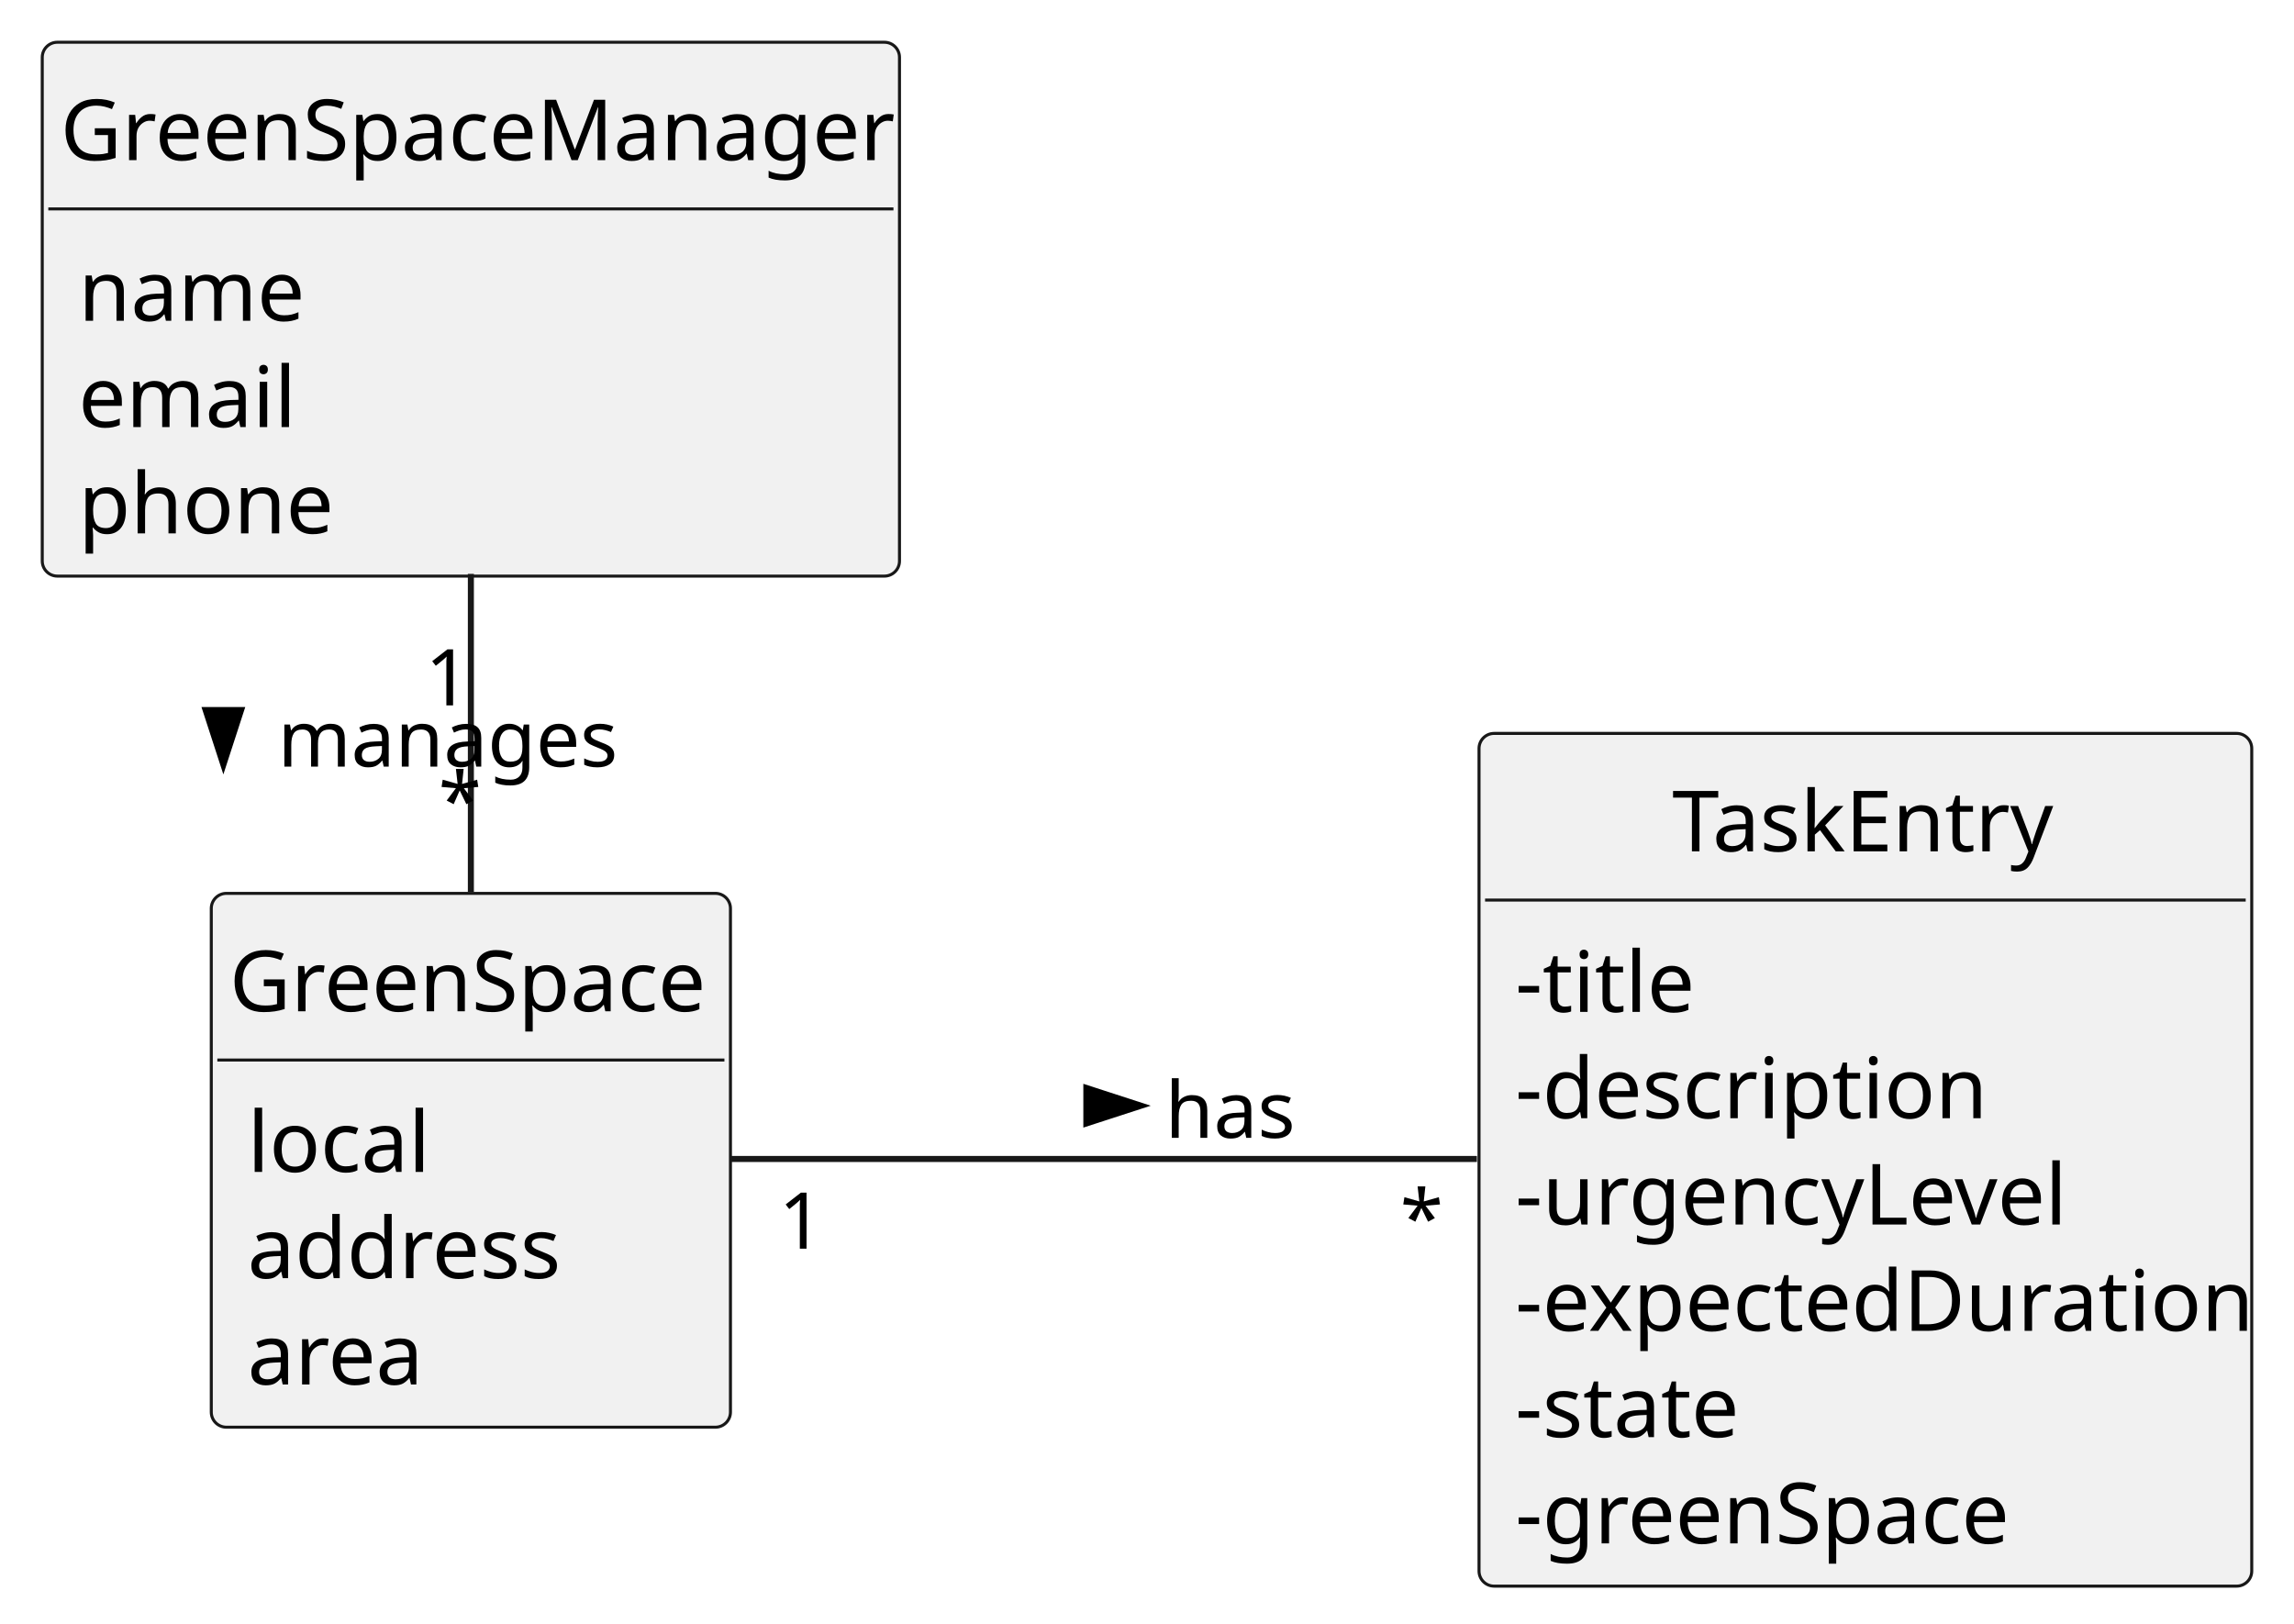
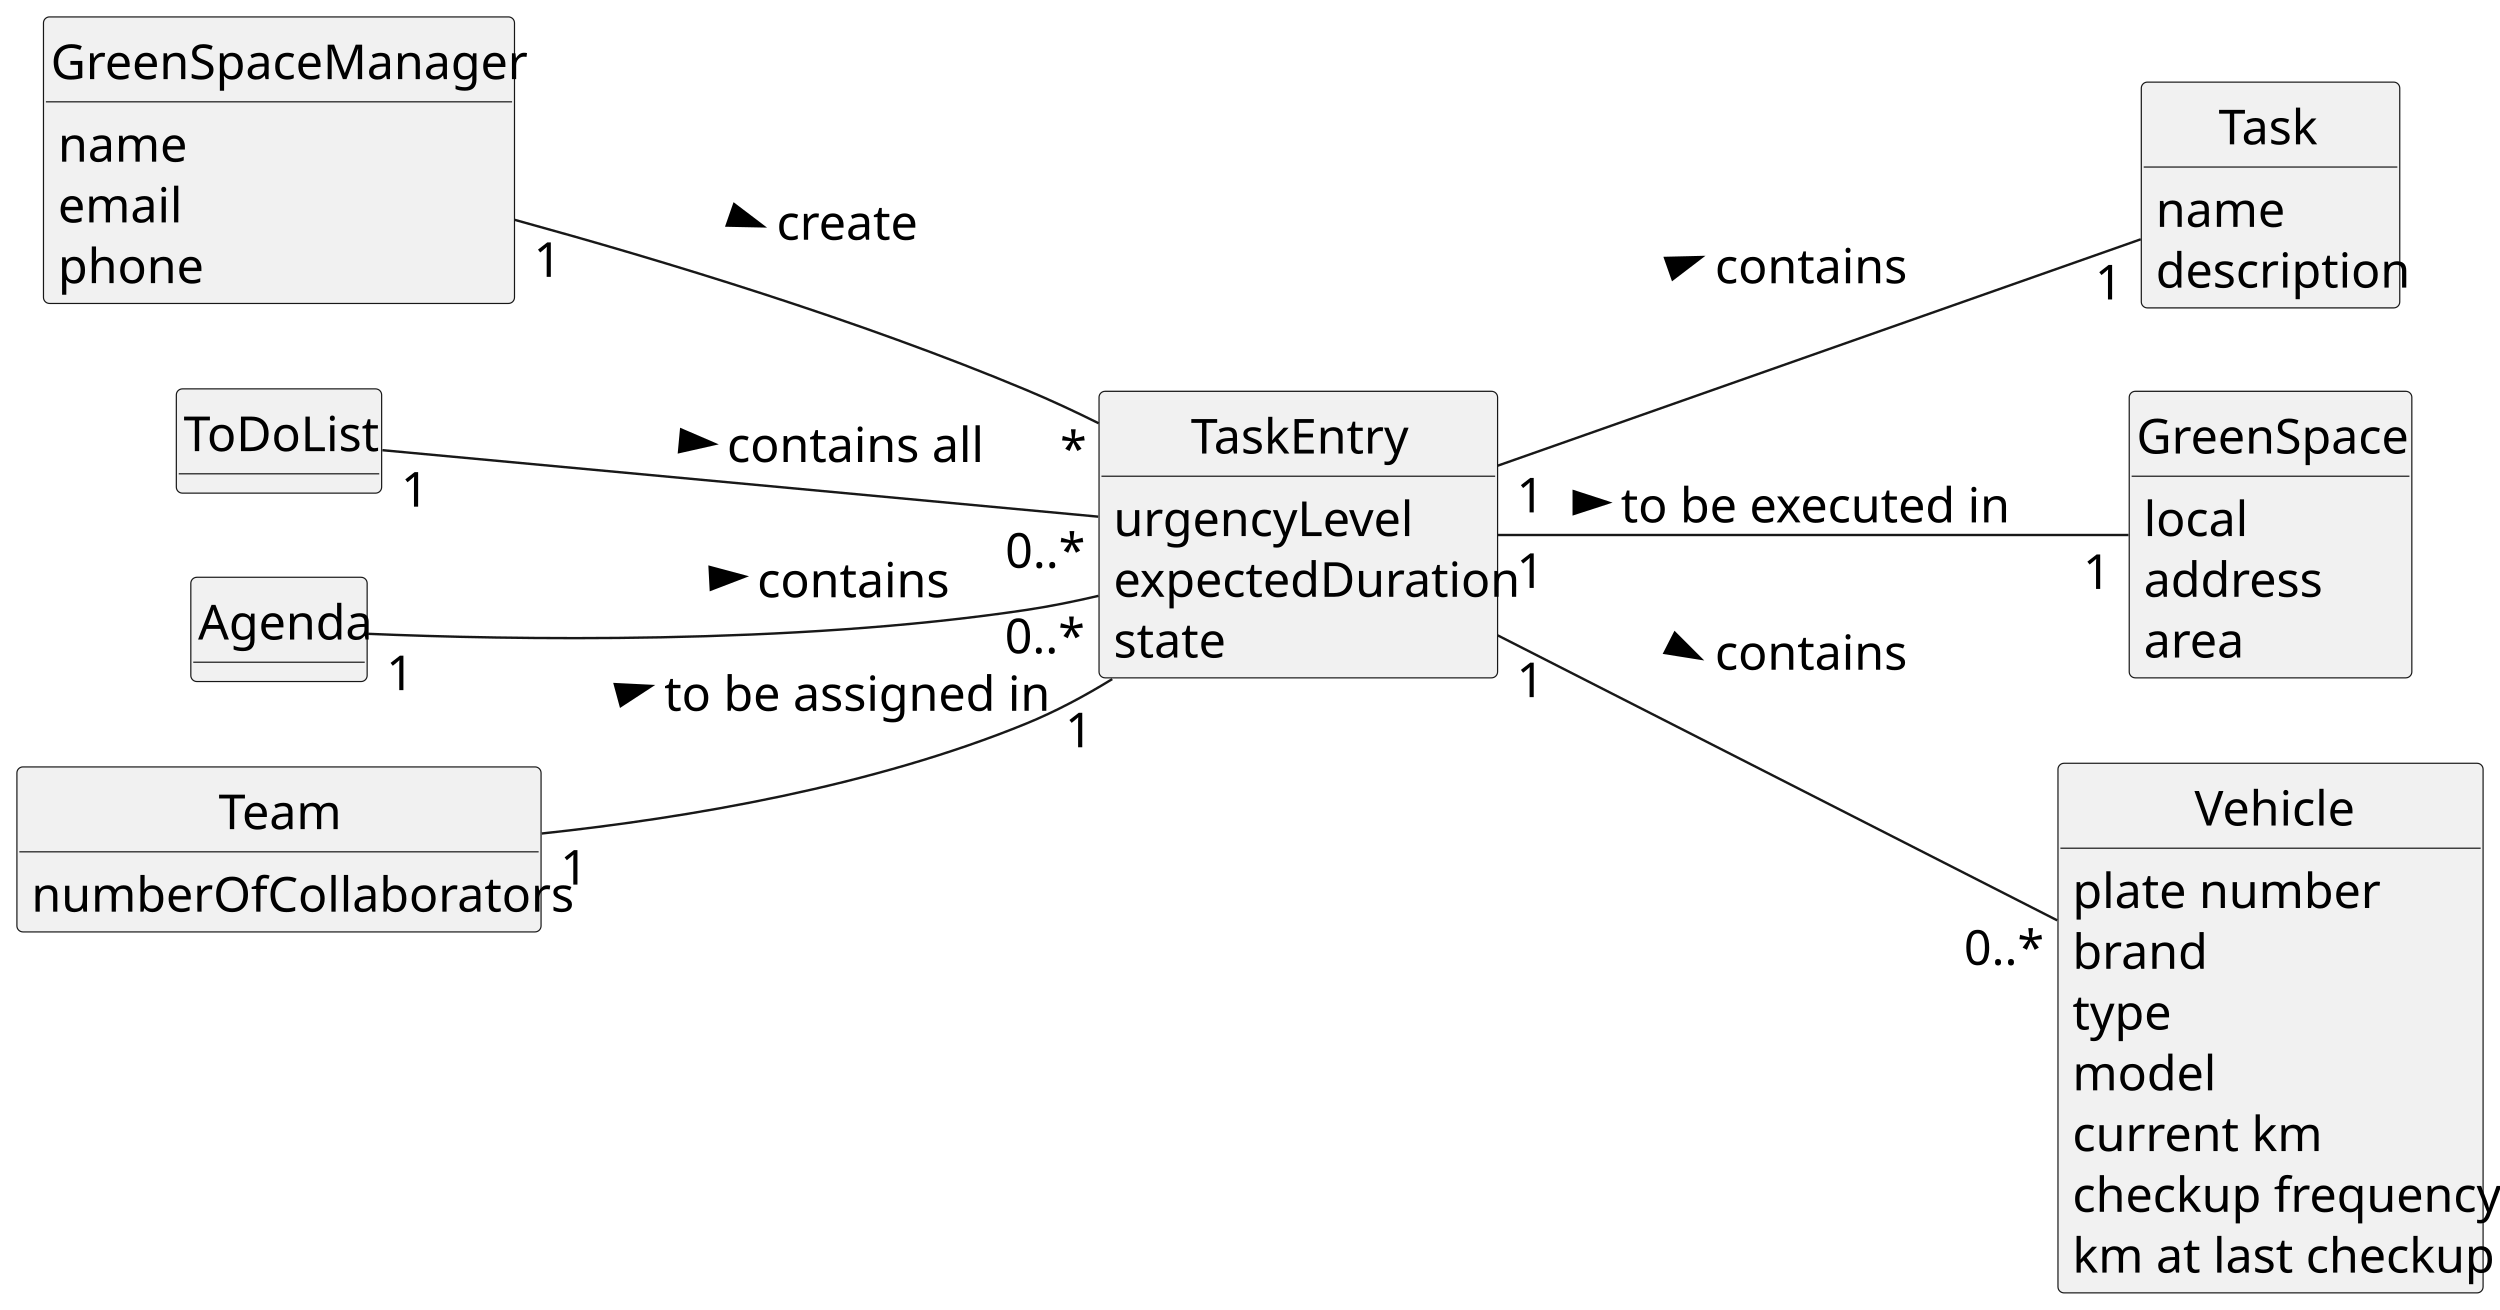
- <svg xmlns="http://www.w3.org/2000/svg" contentStyleType="text/css" height="269px" preserveAspectRatio="none" style="width:380px;height:269px;background:#FFFFFF;" version="1.1" viewBox="0 0 380 269" width="380px" zoomAndPan="magnify">
+ <svg xmlns="http://www.w3.org/2000/svg" contentStyleType="text/css" height="542px" preserveAspectRatio="none" style="width:1035px;height:542px;background:#FFFFFF;" version="1.1" viewBox="0 0 1035 542" width="1035px" zoomAndPan="magnify">
  <defs />
  <g>
-     <g id="elem_GreenSpace">
-       <rect codeLine="12" fill="#F1F1F1" height="88.438" id="GreenSpace" rx="2.5" ry="2.5" style="stroke:#181818;stroke-width:0.5;" width="86" x="35" y="148" />
-       <text fill="#000000" font-family="sans-serif" font-size="14" lengthAdjust="spacing" textLength="80" x="38" y="167.533">GreenSpace</text>
-       <line style="stroke:#181818;stroke-width:0.5;" x1="36" x2="120" y1="175.609" y2="175.609" />
-       <text fill="#000000" font-family="sans-serif" font-size="14" lengthAdjust="spacing" textLength="29" x="41" y="194.143">local</text>
-       <text fill="#000000" font-family="sans-serif" font-size="14" lengthAdjust="spacing" textLength="51" x="41" y="211.752">address</text>
-       <text fill="#000000" font-family="sans-serif" font-size="14" lengthAdjust="spacing" textLength="29" x="41" y="229.361">area</text>
+     <g id="elem_GreenSpaceManager">
+       <rect codeLine="13" fill="#F1F1F1" height="118.625" id="GreenSpaceManager" rx="2.5" ry="2.5" style="stroke:#181818;stroke-width:0.5;" width="195" x="18" y="7" />
+       <text fill="#000000" font-family="sans-serif" font-size="20" lengthAdjust="spacing" textLength="189" x="21" y="32.762">GreenSpaceManager</text>
+       <line style="stroke:#181818;stroke-width:0.5;" x1="19" x2="212" y1="42.156" y2="42.156" />
+       <text fill="#000000" font-family="sans-serif" font-size="20" lengthAdjust="spacing" textLength="48" x="24" y="66.918">name</text>
+       <text fill="#000000" font-family="sans-serif" font-size="20" lengthAdjust="spacing" textLength="46" x="24" y="92.074">email</text>
+       <text fill="#000000" font-family="sans-serif" font-size="20" lengthAdjust="spacing" textLength="53" x="24" y="117.231">phone</text>
+     </g>
+     <g id="elem_ToDoList">
+       <rect codeLine="19" fill="#F1F1F1" height="43.156" id="ToDoList" rx="2.5" ry="2.5" style="stroke:#181818;stroke-width:0.5;" width="85" x="73" y="161" />
+       <text fill="#000000" font-family="sans-serif" font-size="20" lengthAdjust="spacing" textLength="79" x="76" y="186.762">ToDoList</text>
+       <line style="stroke:#181818;stroke-width:0.5;" x1="74" x2="157" y1="196.156" y2="196.156" />
+     </g>
+     <g id="elem_Task">
+       <rect codeLine="22" fill="#F1F1F1" height="93.469" id="Task" rx="2.5" ry="2.5" style="stroke:#181818;stroke-width:0.5;" width="107" x="886.5" y="34" />
+       <text fill="#000000" font-family="sans-serif" font-size="20" lengthAdjust="spacing" textLength="43" x="918.5" y="59.762">Task</text>
+       <line style="stroke:#181818;stroke-width:0.5;" x1="887.5" x2="992.5" y1="69.156" y2="69.156" />
+       <text fill="#000000" font-family="sans-serif" font-size="20" lengthAdjust="spacing" textLength="48" x="892.5" y="93.918">name</text>
+       <text fill="#000000" font-family="sans-serif" font-size="20" lengthAdjust="spacing" textLength="95" x="892.5" y="119.074">description</text>
    </g>
    <g id="elem_TaskEntry">
-       <rect codeLine="18" fill="#F1F1F1" height="141.266" id="TaskEntry" rx="2.5" ry="2.5" style="stroke:#181818;stroke-width:0.5;" width="128" x="245" y="121.5" />
-       <text fill="#000000" font-family="sans-serif" font-size="14" lengthAdjust="spacing" textLength="64" x="277" y="141.033">TaskEntry</text>
-       <line style="stroke:#181818;stroke-width:0.5;" x1="246" x2="372" y1="149.109" y2="149.109" />
-       <text fill="#000000" font-family="sans-serif" font-size="14" lengthAdjust="spacing" textLength="27" x="251" y="167.643">-title</text>
-       <text fill="#000000" font-family="sans-serif" font-size="14" lengthAdjust="spacing" textLength="74" x="251" y="185.252">-description</text>
-       <text fill="#000000" font-family="sans-serif" font-size="14" lengthAdjust="spacing" textLength="90" x="251" y="202.861">-urgencyLevel</text>
-       <text fill="#000000" font-family="sans-serif" font-size="14" lengthAdjust="spacing" textLength="116" x="251" y="220.471">-expectedDuration</text>
-       <text fill="#000000" font-family="sans-serif" font-size="14" lengthAdjust="spacing" textLength="36" x="251" y="238.08">-state</text>
-       <text fill="#000000" font-family="sans-serif" font-size="14" lengthAdjust="spacing" textLength="82" x="251" y="255.69">-greenSpace</text>
+       <rect codeLine="27" fill="#F1F1F1" height="118.625" id="TaskEntry" rx="2.5" ry="2.5" style="stroke:#181818;stroke-width:0.5;" width="165" x="455" y="162" />
+       <text fill="#000000" font-family="sans-serif" font-size="20" lengthAdjust="spacing" textLength="89" x="493" y="187.762">TaskEntry</text>
+       <line style="stroke:#181818;stroke-width:0.5;" x1="456" x2="619" y1="197.156" y2="197.156" />
+       <text fill="#000000" font-family="sans-serif" font-size="20" lengthAdjust="spacing" textLength="115" x="461" y="221.918">urgencyLevel</text>
+       <text fill="#000000" font-family="sans-serif" font-size="20" lengthAdjust="spacing" textLength="153" x="461" y="247.074">expectedDuration</text>
+       <text fill="#000000" font-family="sans-serif" font-size="20" lengthAdjust="spacing" textLength="44" x="461" y="272.231">state</text>
    </g>
-     <g id="elem_GreenSpaceManager">
-       <rect codeLine="26" fill="#F1F1F1" height="88.438" id="GreenSpaceManager" rx="2.5" ry="2.5" style="stroke:#181818;stroke-width:0.5;" width="142" x="7" y="7" />
-       <text fill="#000000" font-family="sans-serif" font-size="14" lengthAdjust="spacing" textLength="136" x="10" y="26.533">GreenSpaceManager</text>
-       <line style="stroke:#181818;stroke-width:0.5;" x1="8" x2="148" y1="34.609" y2="34.609" />
-       <text fill="#000000" font-family="sans-serif" font-size="14" lengthAdjust="spacing" textLength="35" x="13" y="53.143">name</text>
-       <text fill="#000000" font-family="sans-serif" font-size="14" lengthAdjust="spacing" textLength="33" x="13" y="70.752">email</text>
-       <text fill="#000000" font-family="sans-serif" font-size="14" lengthAdjust="spacing" textLength="40" x="13" y="88.361">phone</text>
+     <g id="elem_Agenda">
+       <rect codeLine="33" fill="#F1F1F1" height="43.156" id="Agenda" rx="2.5" ry="2.5" style="stroke:#181818;stroke-width:0.5;" width="73" x="79" y="239" />
+       <text fill="#000000" font-family="sans-serif" font-size="20" lengthAdjust="spacing" textLength="67" x="82" y="264.762">Agenda</text>
+       <line style="stroke:#181818;stroke-width:0.5;" x1="80" x2="151" y1="274.156" y2="274.156" />
    </g>
-     <g id="link_GreenSpace_TaskEntry">
-       <path codeLine="31" d="M121,192 C155.61,192 205.22,192 244.65,192 " fill="none" id="GreenSpace-TaskEntry" style="stroke:#181818;stroke-width:1.0;" />
-       <polygon fill="#000000" points="189,183.176,179.955,180.237,179.955,186.115,189,183.176" style="stroke:#000000;stroke-width:1.0;" />
-       <text fill="#000000" font-family="sans-serif" font-size="13" lengthAdjust="spacing" textLength="21" x="193" y="188.495">has</text>
-       <text fill="#000000" font-family="sans-serif" font-size="13" lengthAdjust="spacing" textLength="7" x="128.992" y="206.863">1</text>
-       <text fill="#000000" font-family="sans-serif" font-size="13" lengthAdjust="spacing" textLength="5" x="231.921" y="206.425">*</text>
+     <g id="elem_Team">
+       <rect codeLine="36" fill="#F1F1F1" height="68.312" id="Team" rx="2.5" ry="2.5" style="stroke:#181818;stroke-width:0.5;" width="217" x="7" y="317.5" />
+       <text fill="#000000" font-family="sans-serif" font-size="20" lengthAdjust="spacing" textLength="50" x="90.5" y="343.262">Team</text>
+       <line style="stroke:#181818;stroke-width:0.5;" x1="8" x2="223" y1="352.656" y2="352.656" />
+       <text fill="#000000" font-family="sans-serif" font-size="20" lengthAdjust="spacing" textLength="205" x="13" y="377.418">numberOfCollaborators</text>
    </g>
-     <g id="link_GreenSpaceManager_GreenSpace">
-       <path codeLine="32" d="M78,95.07 C78,111.85 78,130.97 78,147.77 " fill="none" id="GreenSpaceManager-GreenSpace" style="stroke:#181818;stroke-width:1.0;" />
-       <polygon fill="#000000" points="37,126.676,39.939,117.631,34.061,117.631,37,126.676" style="stroke:#000000;stroke-width:1.0;" />
-       <text fill="#000000" font-family="sans-serif" font-size="13" lengthAdjust="spacing" textLength="53" x="46" y="126.995">manages</text>
-       <text fill="#000000" font-family="sans-serif" font-size="13" lengthAdjust="spacing" textLength="7" x="70.442" y="116.857">1</text>
-       <text fill="#000000" font-family="sans-serif" font-size="13" lengthAdjust="spacing" textLength="5" x="72.617" y="137.261">*</text>
+     <g id="elem_GreenSpace">
+       <rect codeLine="40" fill="#F1F1F1" height="118.625" id="GreenSpace" rx="2.5" ry="2.5" style="stroke:#181818;stroke-width:0.5;" width="117" x="881.5" y="162" />
+       <text fill="#000000" font-family="sans-serif" font-size="20" lengthAdjust="spacing" textLength="111" x="884.5" y="187.762">GreenSpace</text>
+       <line style="stroke:#181818;stroke-width:0.5;" x1="882.5" x2="997.5" y1="197.156" y2="197.156" />
+       <text fill="#000000" font-family="sans-serif" font-size="20" lengthAdjust="spacing" textLength="40" x="887.5" y="221.918">local</text>
+       <text fill="#000000" font-family="sans-serif" font-size="20" lengthAdjust="spacing" textLength="71" x="887.5" y="247.074">address</text>
+       <text fill="#000000" font-family="sans-serif" font-size="20" lengthAdjust="spacing" textLength="40" x="887.5" y="272.231">area</text>
+     </g>
+     <g id="elem_Vehicle">
+       <rect codeLine="46" fill="#F1F1F1" height="219.25" id="Vehicle" rx="2.5" ry="2.5" style="stroke:#181818;stroke-width:0.5;" width="176" x="852" y="316" />
+       <text fill="#000000" font-family="sans-serif" font-size="20" lengthAdjust="spacing" textLength="63" x="908.5" y="341.762">Vehicle</text>
+       <line style="stroke:#181818;stroke-width:0.5;" x1="853" x2="1027" y1="351.156" y2="351.156" />
+       <text fill="#000000" font-family="sans-serif" font-size="20" lengthAdjust="spacing" textLength="114" x="858" y="375.918">plate number</text>
+       <text fill="#000000" font-family="sans-serif" font-size="20" lengthAdjust="spacing" textLength="50" x="858" y="401.074">brand</text>
+       <text fill="#000000" font-family="sans-serif" font-size="20" lengthAdjust="spacing" textLength="38" x="858" y="426.231">type</text>
+       <text fill="#000000" font-family="sans-serif" font-size="20" lengthAdjust="spacing" textLength="53" x="858" y="451.387">model</text>
+       <text fill="#000000" font-family="sans-serif" font-size="20" lengthAdjust="spacing" textLength="93" x="858" y="476.543">current km</text>
+       <text fill="#000000" font-family="sans-serif" font-size="20" lengthAdjust="spacing" textLength="164" x="858" y="501.699">checkup frequency</text>
+       <text fill="#000000" font-family="sans-serif" font-size="20" lengthAdjust="spacing" textLength="164" x="858" y="526.856">km at last checkup</text>
+     </g>
+     <g id="link_GreenSpaceManager_TaskEntry">
+       <path codeLine="56" d="M213.06,91.01 C274.75,107.94 355.85,132.57 425,161.5 C434.84,165.61 444.95,170.32 454.88,175.25 " fill="none" id="GreenSpaceManager-TaskEntry" style="stroke:#181818;stroke-width:1.0;" />
+       <polygon fill="#000000" points="316.055,93.71,303.935,84.508,300.841,93.389,316.055,93.71" style="stroke:#000000;stroke-width:1.0;" />
+       <text fill="#000000" font-family="sans-serif" font-size="20" lengthAdjust="spacing" textLength="56" x="321.5" y="99.262">create</text>
+       <text fill="#000000" font-family="sans-serif" font-size="20" lengthAdjust="spacing" textLength="11" x="220.951" y="114.626">1</text>
+       <text fill="#000000" font-family="sans-serif" font-size="20" lengthAdjust="spacing" textLength="8" x="438.895" y="192.925">*</text>
+     </g>
+     <g id="link_TaskEntry_Task">
+       <path codeLine="57" d="M620.03,192.8 C699.62,164.78 818.37,122.97 886.28,99.06 " fill="none" id="TaskEntry-Task" style="stroke:#181818;stroke-width:1.0;" />
+       <polygon fill="#000000" points="704.546,106.421,689.334,106.792,692.457,115.663,704.546,106.421" style="stroke:#000000;stroke-width:1.0;" />
+       <text fill="#000000" font-family="sans-serif" font-size="20" lengthAdjust="spacing" textLength="72" x="710" y="117.262">contains</text>
+       <text fill="#000000" font-family="sans-serif" font-size="20" lengthAdjust="spacing" textLength="11" x="627.87" y="212.143">1</text>
+       <text fill="#000000" font-family="sans-serif" font-size="20" lengthAdjust="spacing" textLength="11" x="867.322" y="123.974">1</text>
+     </g>
+     <g id="link_TaskEntry_GreenSpace">
+       <path codeLine="58" d="M620.03,221.5 C697.68,221.5 812.6,221.5 881.22,221.5 " fill="none" id="TaskEntry-GreenSpace" style="stroke:#181818;stroke-width:1.0;" />
+       <polygon fill="#000000" points="666,208.078,651.528,203.376,651.528,212.78,666,208.078" style="stroke:#000000;stroke-width:1.0;" />
+       <text fill="#000000" font-family="sans-serif" font-size="20" lengthAdjust="spacing" textLength="150" x="671" y="216.262">to be executed in</text>
+       <text fill="#000000" font-family="sans-serif" font-size="20" lengthAdjust="spacing" textLength="11" x="627.87" y="243.399">1</text>
+       <text fill="#000000" font-family="sans-serif" font-size="20" lengthAdjust="spacing" textLength="11" x="862.386" y="243.817">1</text>
+     </g>
+     <g id="link_Team_TaskEntry">
+       <path codeLine="59" d="M224.29,345.07 C285.04,338.59 361.29,325.59 425,299.5 C437.02,294.58 449.03,288.17 460.47,281.14 " fill="none" id="Team-TaskEntry" style="stroke:#181818;stroke-width:1.0;" />
+       <polygon fill="#000000" points="269.722,283.988,254.524,283.23,256.981,292.308,269.722,283.988" style="stroke:#000000;stroke-width:1.0;" />
+       <text fill="#000000" font-family="sans-serif" font-size="20" lengthAdjust="spacing" textLength="149" x="275" y="294.262">to be assigned in</text>
+       <text fill="#000000" font-family="sans-serif" font-size="20" lengthAdjust="spacing" textLength="11" x="231.969" y="366.234">1</text>
+       <text fill="#000000" font-family="sans-serif" font-size="20" lengthAdjust="spacing" textLength="11" x="440.959" y="309.368">1</text>
+     </g>
+     <g id="link_Agenda_TaskEntry">
+       <path codeLine="60" d="M152.37,262.4 C210.15,264.83 327.24,267.13 425,252.5 C434.74,251.04 444.83,249.01 454.79,246.67 " fill="none" id="Agenda-TaskEntry" style="stroke:#181818;stroke-width:1.0;" />
+       <polygon fill="#000000" points="308.489,238.663,293.792,234.718,294.281,244.11,308.489,238.663" style="stroke:#000000;stroke-width:1.0;" />
+       <text fill="#000000" font-family="sans-serif" font-size="20" lengthAdjust="spacing" textLength="72" x="313.5" y="247.262">contains</text>
+       <text fill="#000000" font-family="sans-serif" font-size="20" lengthAdjust="spacing" textLength="11" x="159.917" y="285.727">1</text>
+       <text fill="#000000" font-family="sans-serif" font-size="20" lengthAdjust="spacing" textLength="31" x="415.964" y="270.455">0..*</text>
+     </g>
+     <g id="link_ToDoList_TaskEntry">
+       <path codeLine="61" d="M158.31,186.38 C227.19,192.78 365.76,205.65 454.68,213.9 " fill="none" id="ToDoList-TaskEntry" style="stroke:#181818;stroke-width:1.0;" />
+       <polygon fill="#000000" points="295.966,183.818,281.99,177.798,281.121,187.162,295.966,183.818" style="stroke:#000000;stroke-width:1.0;" />
+       <text fill="#000000" font-family="sans-serif" font-size="20" lengthAdjust="spacing" textLength="97" x="301" y="191.262">contains all</text>
+       <text fill="#000000" font-family="sans-serif" font-size="20" lengthAdjust="spacing" textLength="11" x="166.009" y="209.752">1</text>
+       <text fill="#000000" font-family="sans-serif" font-size="20" lengthAdjust="spacing" textLength="31" x="416.152" y="235.057">0..*</text>
+     </g>
+     <g id="link_TaskEntry_Vehicle">
+       <path codeLine="62" d="M620.03,263.03 C687.39,297.34 782.79,345.93 851.69,381.03 " fill="none" id="TaskEntry-Vehicle" style="stroke:#181818;stroke-width:1.0;" />
+       <polygon fill="#000000" points="704.129,272.709,693.367,261.95,689.099,270.331,704.129,272.709" style="stroke:#000000;stroke-width:1.0;" />
+       <text fill="#000000" font-family="sans-serif" font-size="20" lengthAdjust="spacing" textLength="72" x="710" y="277.262">contains</text>
+       <text fill="#000000" font-family="sans-serif" font-size="20" lengthAdjust="spacing" textLength="11" x="627.87" y="288.627">1</text>
+       <text fill="#000000" font-family="sans-serif" font-size="20" lengthAdjust="spacing" textLength="31" x="813.067" y="399.44">0..*</text>
    </g>
  </g>
</svg>
